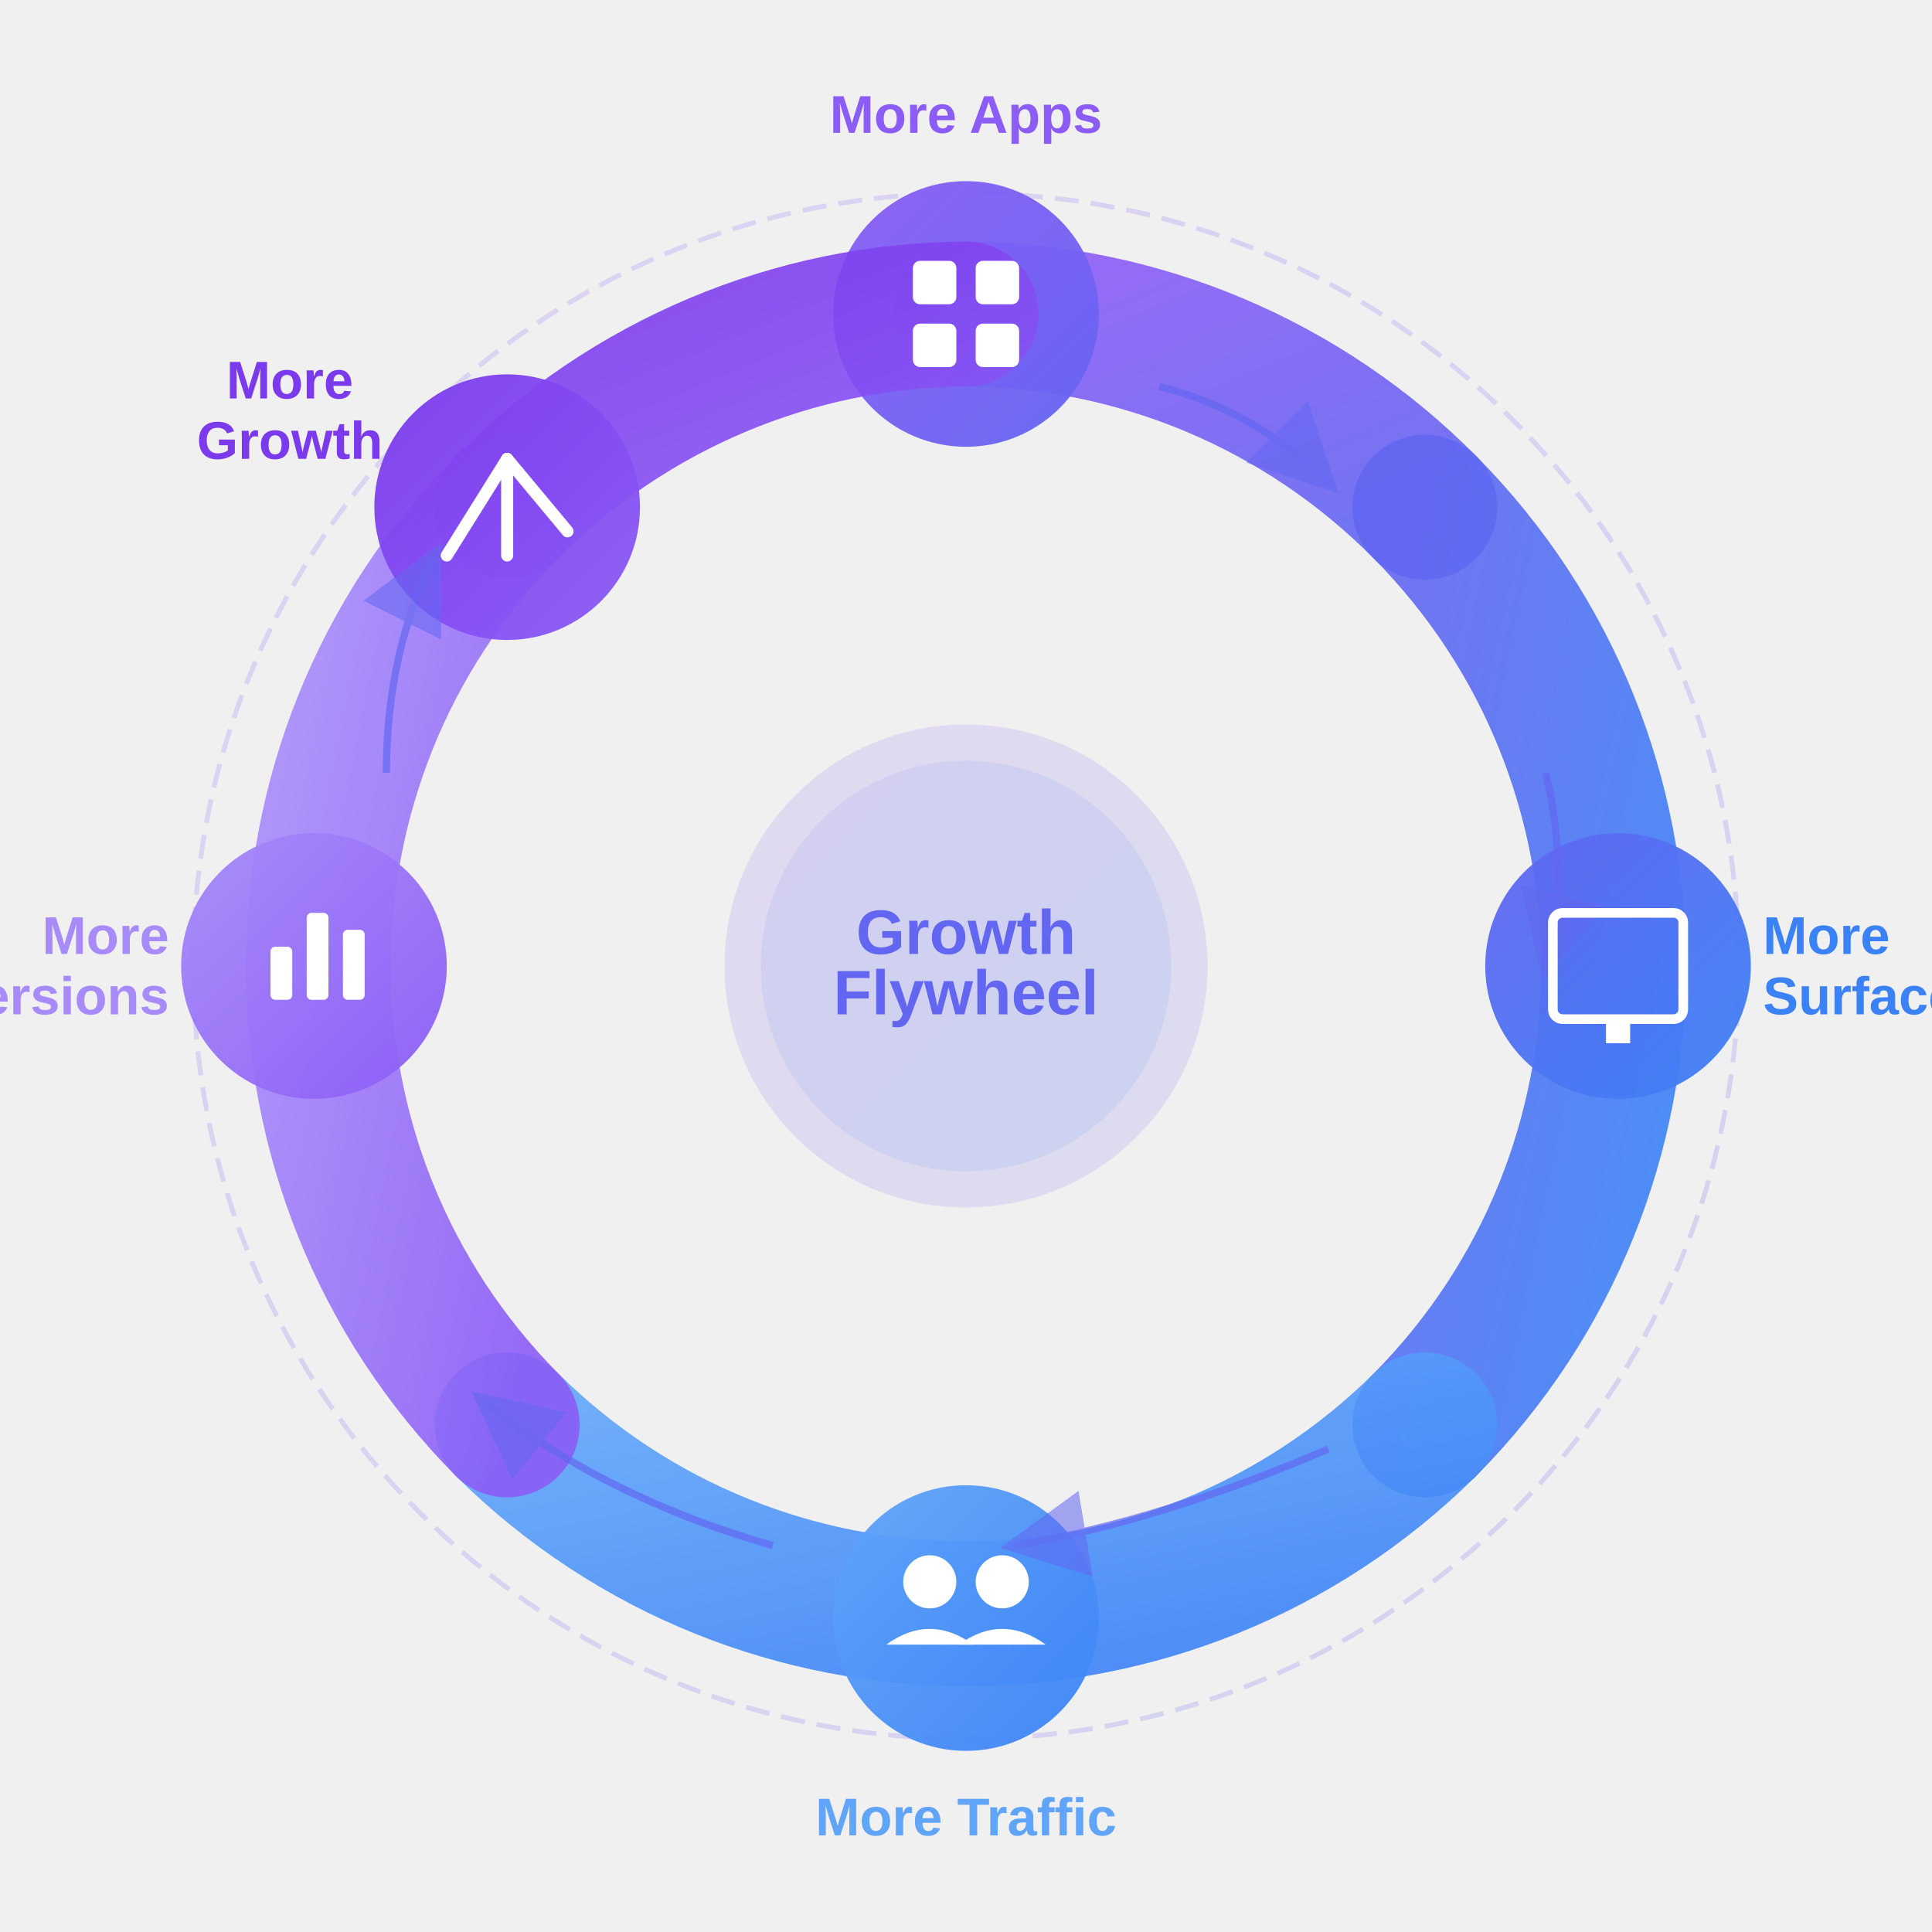
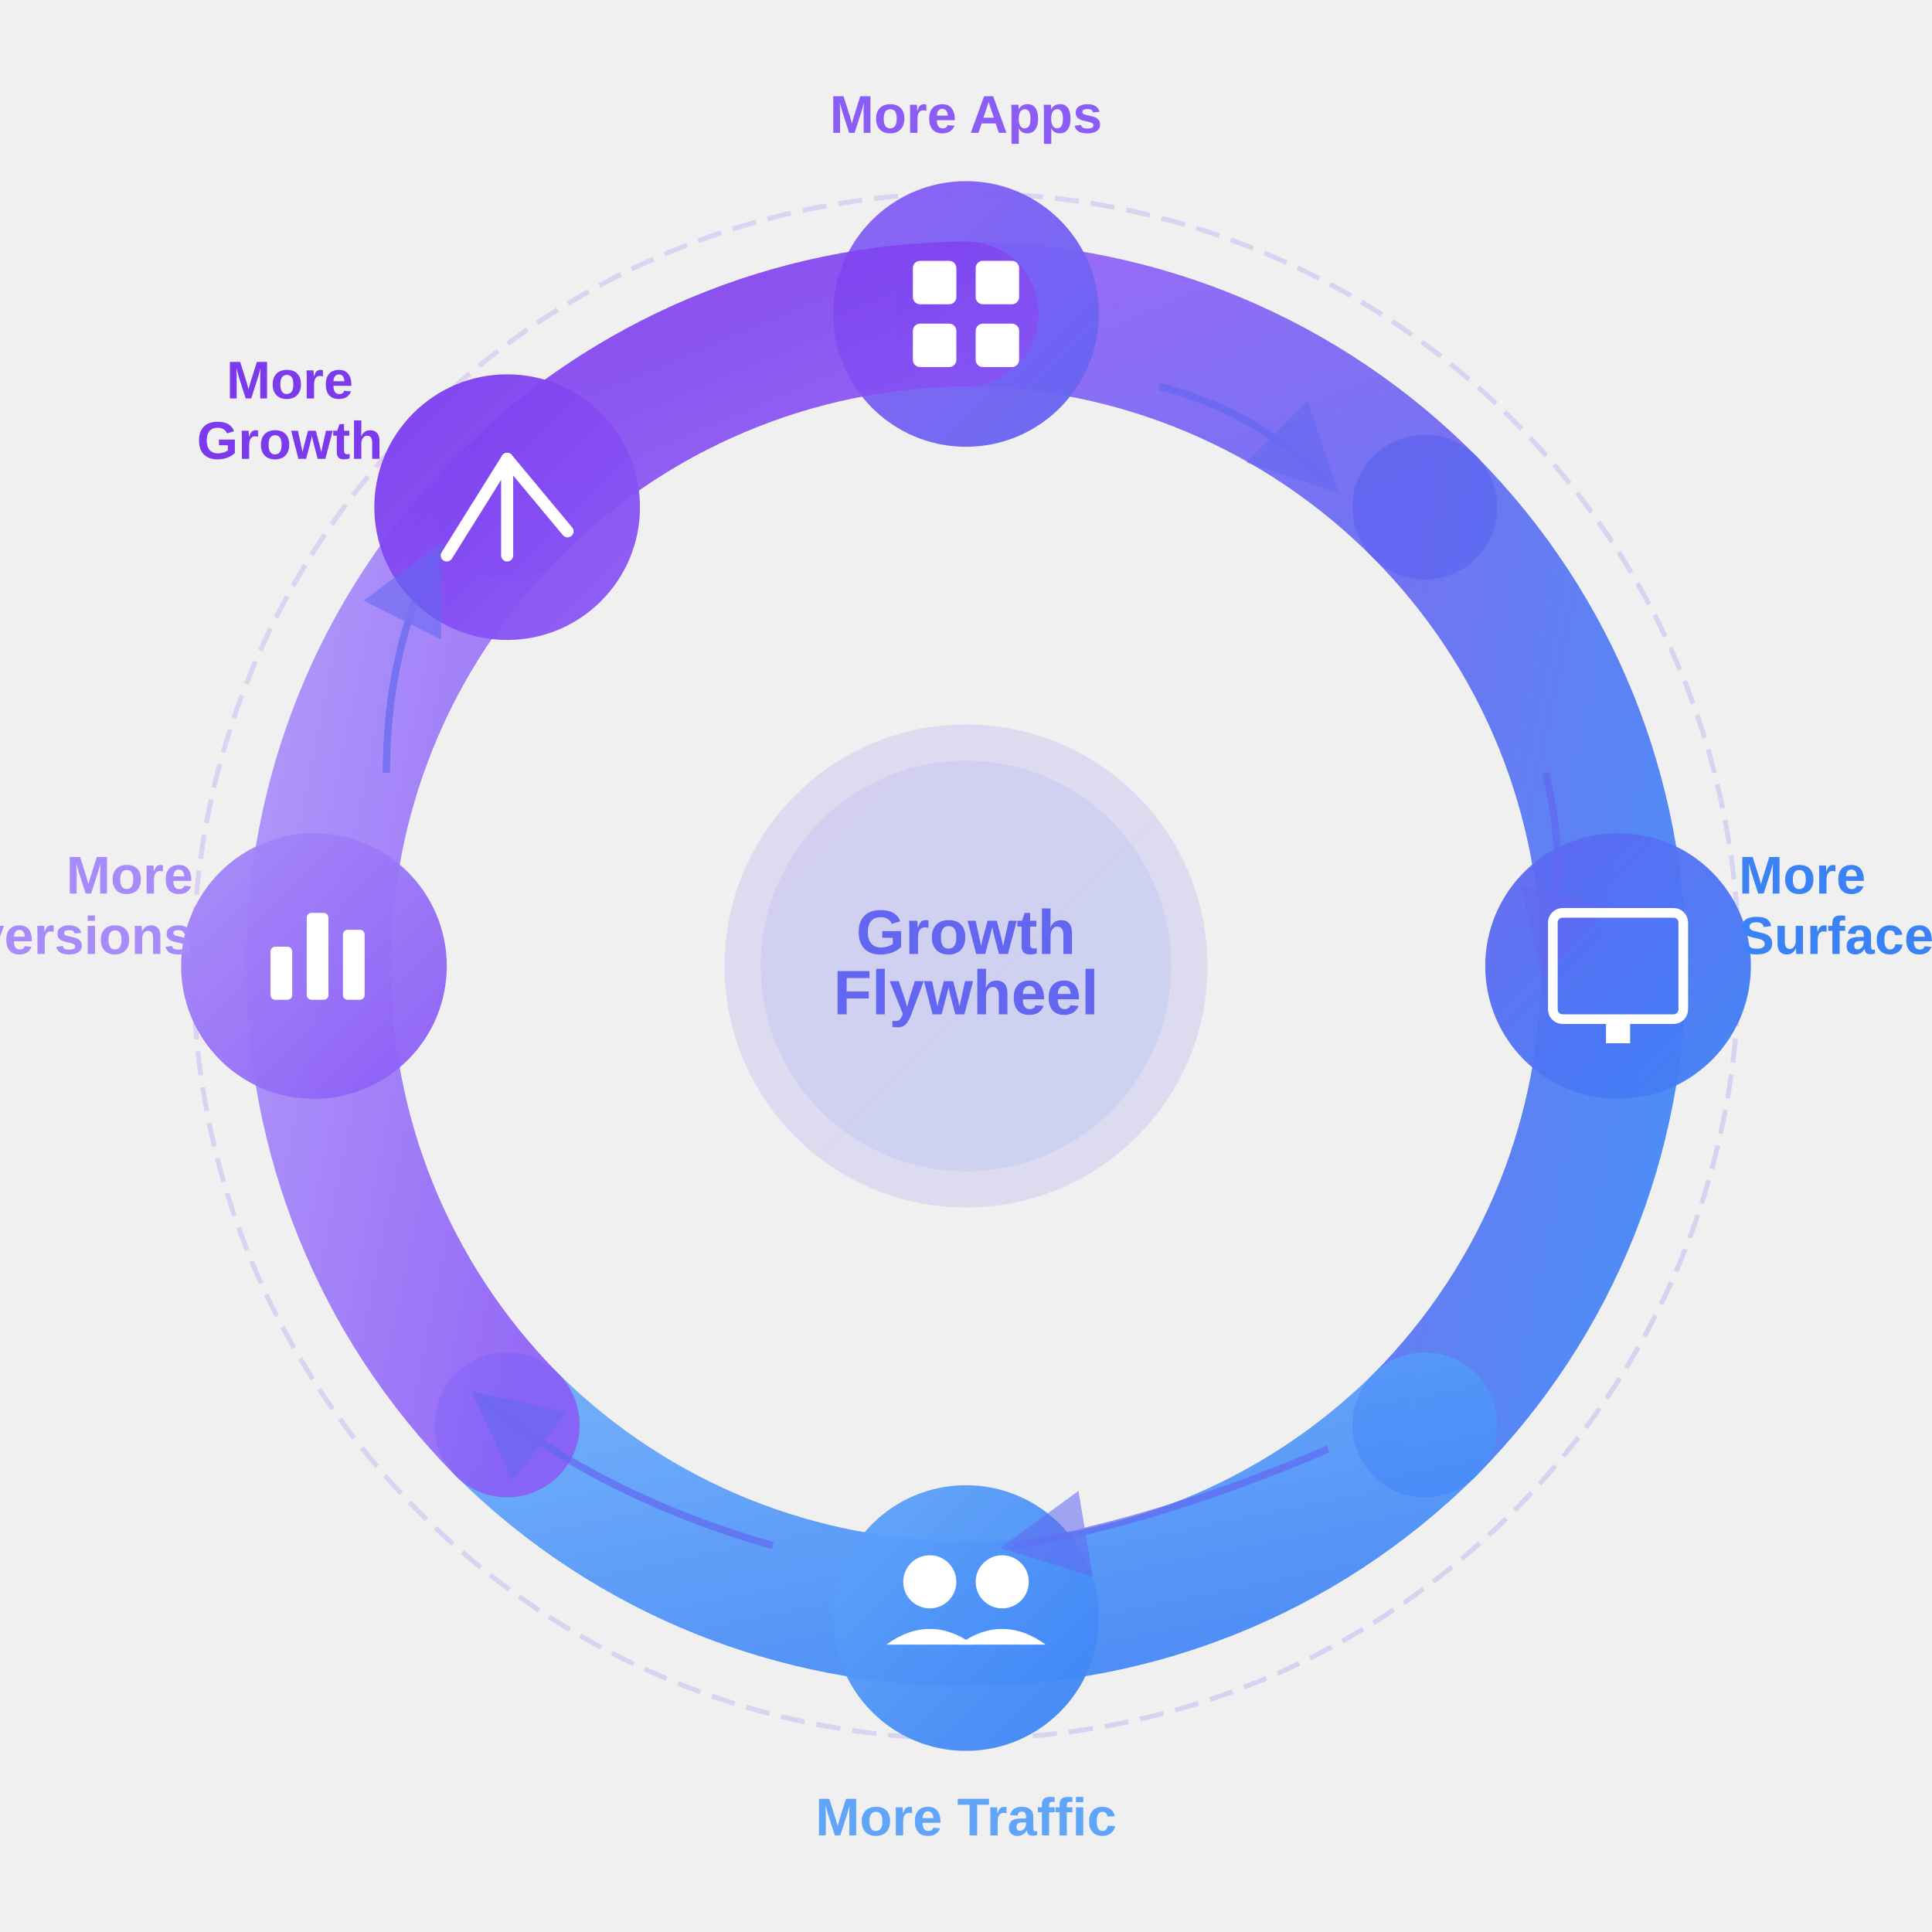
<svg xmlns="http://www.w3.org/2000/svg" viewBox="0 0 800 800" preserveAspectRatio="xMidYMid meet" width="100%" height="100%">
  <defs>
    <linearGradient id="purpleGrad" x1="0%" y1="0%" x2="100%" y2="100%">
      <stop offset="0%" style="stop-color:#8b5cf6;stop-opacity:1" />
      <stop offset="100%" style="stop-color:#6366f1;stop-opacity:1" />
    </linearGradient>
    <linearGradient id="blueGrad" x1="0%" y1="0%" x2="100%" y2="100%">
      <stop offset="0%" style="stop-color:#6366f1;stop-opacity:1" />
      <stop offset="100%" style="stop-color:#3b82f6;stop-opacity:1" />
    </linearGradient>
    <linearGradient id="lightPurpleGrad" x1="0%" y1="0%" x2="100%" y2="100%">
      <stop offset="0%" style="stop-color:#a78bfa;stop-opacity:1" />
      <stop offset="100%" style="stop-color:#8b5cf6;stop-opacity:1" />
    </linearGradient>
    <linearGradient id="lightBlueGrad" x1="0%" y1="0%" x2="100%" y2="100%">
      <stop offset="0%" style="stop-color:#60a5fa;stop-opacity:1" />
      <stop offset="100%" style="stop-color:#3b82f6;stop-opacity:1" />
    </linearGradient>
    <linearGradient id="violetGrad" x1="0%" y1="0%" x2="100%" y2="100%">
      <stop offset="0%" style="stop-color:#7c3aed;stop-opacity:1" />
      <stop offset="100%" style="stop-color:#8b5cf6;stop-opacity:1" />
    </linearGradient>
    <marker id="arrowMarker" markerWidth="12" markerHeight="12" refX="10" refY="6" orient="auto">
      <path d="M 0 0 L 12 6 L 0 12 z" fill="#6366f1" opacity="0.8" />
    </marker>
  </defs>
  <style>
    @keyframes rotate {
      from { transform: rotate(0deg); }
      to { transform: rotate(360deg); }
    }
    
    @keyframes pulse {
      0%, 100% { opacity: 0.8; }
      50% { opacity: 1; }
    }
    
    @keyframes segmentPulse {
      0%, 100% { opacity: 0.9; transform: scale(1); }
      50% { opacity: 1; transform: scale(1.02); }
    }
    
    .rotating-ring { 
      animation: rotate 30s linear infinite;
      transform-origin: 400px 400px;
    }
    
    .arrow-flow { animation: pulse 2s ease-in-out infinite; }
    
    .segment-animate {
      animation: segmentPulse 4s ease-in-out infinite;
      transform-origin: center;
    }
  </style>
  <circle class="rotating-ring" cx="400" cy="400" r="320" fill="none" stroke="url(#purpleGrad)" stroke-width="2" opacity="0.2" stroke-dasharray="10 5" />
  <g id="segment1">
    <path class="segment-animate" d="M 400 130 A 270 270 0 0 1 590 210" fill="none" stroke="url(#purpleGrad)" stroke-width="60" opacity="0.9" stroke-linecap="round" style="animation-delay: 0s;" />
    <circle cx="400" cy="130" r="55" fill="url(#purpleGrad)" opacity="0.95" />
  </g>
  <g id="segment2">
    <path class="segment-animate" d="M 590 210 A 270 270 0 0 1 590 590" fill="none" stroke="url(#blueGrad)" stroke-width="60" opacity="0.9" stroke-linecap="round" style="animation-delay: 0.8s;" />
    <circle cx="670" cy="400" r="55" fill="url(#blueGrad)" opacity="0.95" />
  </g>
  <g id="segment3">
    <path class="segment-animate" d="M 590 590 A 270 270 0 0 1 210 590" fill="none" stroke="url(#lightBlueGrad)" stroke-width="60" opacity="0.9" stroke-linecap="round" style="animation-delay: 1.6s;" />
    <circle cx="400" cy="670" r="55" fill="url(#lightBlueGrad)" opacity="0.95" />
  </g>
  <g id="segment4">
    <path class="segment-animate" d="M 210 590 A 270 270 0 0 1 210 210" fill="none" stroke="url(#lightPurpleGrad)" stroke-width="60" opacity="0.9" stroke-linecap="round" style="animation-delay: 2.4s;" />
    <circle cx="130" cy="400" r="55" fill="url(#lightPurpleGrad)" opacity="0.95" />
  </g>
  <g id="segment5">
    <path class="segment-animate" d="M 210 210 A 270 270 0 0 1 400 130" fill="none" stroke="url(#violetGrad)" stroke-width="60" opacity="0.9" stroke-linecap="round" style="animation-delay: 3.2s;" />
    <circle cx="210" cy="210" r="55" fill="url(#violetGrad)" opacity="0.95" />
  </g>
  <g class="arrow-flow">
    <path d="M 480 160 Q 520 170 550 200" fill="none" stroke="#6366f1" stroke-width="3" marker-end="url(#arrowMarker)" opacity="0.7" />
    <path d="M 640 320 Q 650 360 640 400" fill="none" stroke="#6366f1" stroke-width="3" marker-end="url(#arrowMarker)" opacity="0.7" />
    <path d="M 550 600 Q 480 630 420 640" fill="none" stroke="#6366f1" stroke-width="3" marker-end="url(#arrowMarker)" opacity="0.7" />
    <path d="M 320 640 Q 250 620 200 580" fill="none" stroke="#6366f1" stroke-width="3" marker-end="url(#arrowMarker)" opacity="0.7" />
    <path d="M 160 320 Q 160 270 180 230" fill="none" stroke="#6366f1" stroke-width="3" marker-end="url(#arrowMarker)" opacity="0.7" />
  </g>
  <g id="labels">
    <text x="400" y="55" font-family="Arial, sans-serif" font-size="22" font-weight="700" fill="#8b5cf6" text-anchor="middle">More Apps</text>
-     <text x="730" y="395" font-family="Arial, sans-serif" font-size="22" font-weight="700" fill="#3b82f6" text-anchor="start">More</text>
-     <text x="730" y="420" font-family="Arial, sans-serif" font-size="22" font-weight="700" fill="#3b82f6" text-anchor="start">Surfaces</text>
+     <text x="720" y="370" font-family="Arial, sans-serif" font-size="22" font-weight="700" fill="#3b82f6" text-anchor="start">More</text>
+     <text x="720" y="395" font-family="Arial, sans-serif" font-size="22" font-weight="700" fill="#3b82f6" text-anchor="start">Surfaces</text>
    <text x="400" y="760" font-family="Arial, sans-serif" font-size="22" font-weight="700" fill="#60a5fa" text-anchor="middle">More Traffic</text>
-     <text x="70" y="395" font-family="Arial, sans-serif" font-size="22" font-weight="700" fill="#a78bfa" text-anchor="end">More</text>
-     <text x="70" y="420" font-family="Arial, sans-serif" font-size="22" font-weight="700" fill="#a78bfa" text-anchor="end">Conversions</text>
+     <text x="80" y="370" font-family="Arial, sans-serif" font-size="22" font-weight="700" fill="#a78bfa" text-anchor="end">More</text>
+     <text x="80" y="395" font-family="Arial, sans-serif" font-size="22" font-weight="700" fill="#a78bfa" text-anchor="end">Conversions</text>
    <text x="120" y="165" font-family="Arial, sans-serif" font-size="22" font-weight="700" fill="#7c3aed" text-anchor="middle">More</text>
    <text x="120" y="190" font-family="Arial, sans-serif" font-size="22" font-weight="700" fill="#7c3aed" text-anchor="middle">Growth</text>
  </g>
  <circle cx="400" cy="400" r="100" fill="url(#purpleGrad)" opacity="0.15" />
  <circle cx="400" cy="400" r="85" fill="url(#blueGrad)" opacity="0.1" />
  <text x="400" y="395" font-family="Arial, sans-serif" font-size="26" font-weight="700" fill="#6366f1" text-anchor="middle">Growth</text>
  <text x="400" y="420" font-family="Arial, sans-serif" font-size="26" font-weight="700" fill="#6366f1" text-anchor="middle">Flywheel</text>
  <g id="icons-front">
    <rect x="378" y="108" width="18" height="18" rx="3" fill="white" opacity="1" />
    <rect x="404" y="108" width="18" height="18" rx="3" fill="white" opacity="1" />
    <rect x="378" y="134" width="18" height="18" rx="3" fill="white" opacity="1" />
    <rect x="404" y="134" width="18" height="18" rx="3" fill="white" opacity="1" />
    <rect x="643" y="378" width="54" height="44" rx="4" fill="none" stroke="white" stroke-width="4" opacity="1" />
    <rect x="665" y="424" width="10" height="8" fill="white" opacity="1" />
    <circle cx="385" cy="655" r="11" fill="white" opacity="1" />
    <path d="M 367 681 Q 385 668 403 681" fill="white" opacity="1" />
    <circle cx="415" cy="655" r="11" fill="white" opacity="1" />
    <path d="M 397 681 Q 415 668 433 681" fill="white" opacity="1" />
    <rect x="112" y="392" width="9" height="22" fill="white" rx="2" opacity="1" />
    <rect x="127" y="378" width="9" height="36" fill="white" rx="2" opacity="1" />
    <rect x="142" y="385" width="9" height="29" fill="white" rx="2" opacity="1" />
    <path d="M 185 230 L 210 190 L 235 220" fill="none" stroke="white" stroke-width="5" stroke-linecap="round" stroke-linejoin="round" opacity="1" />
    <line x1="210" y1="190" x2="210" y2="230" stroke="white" stroke-width="5" stroke-linecap="round" opacity="1" />
  </g>
</svg>
